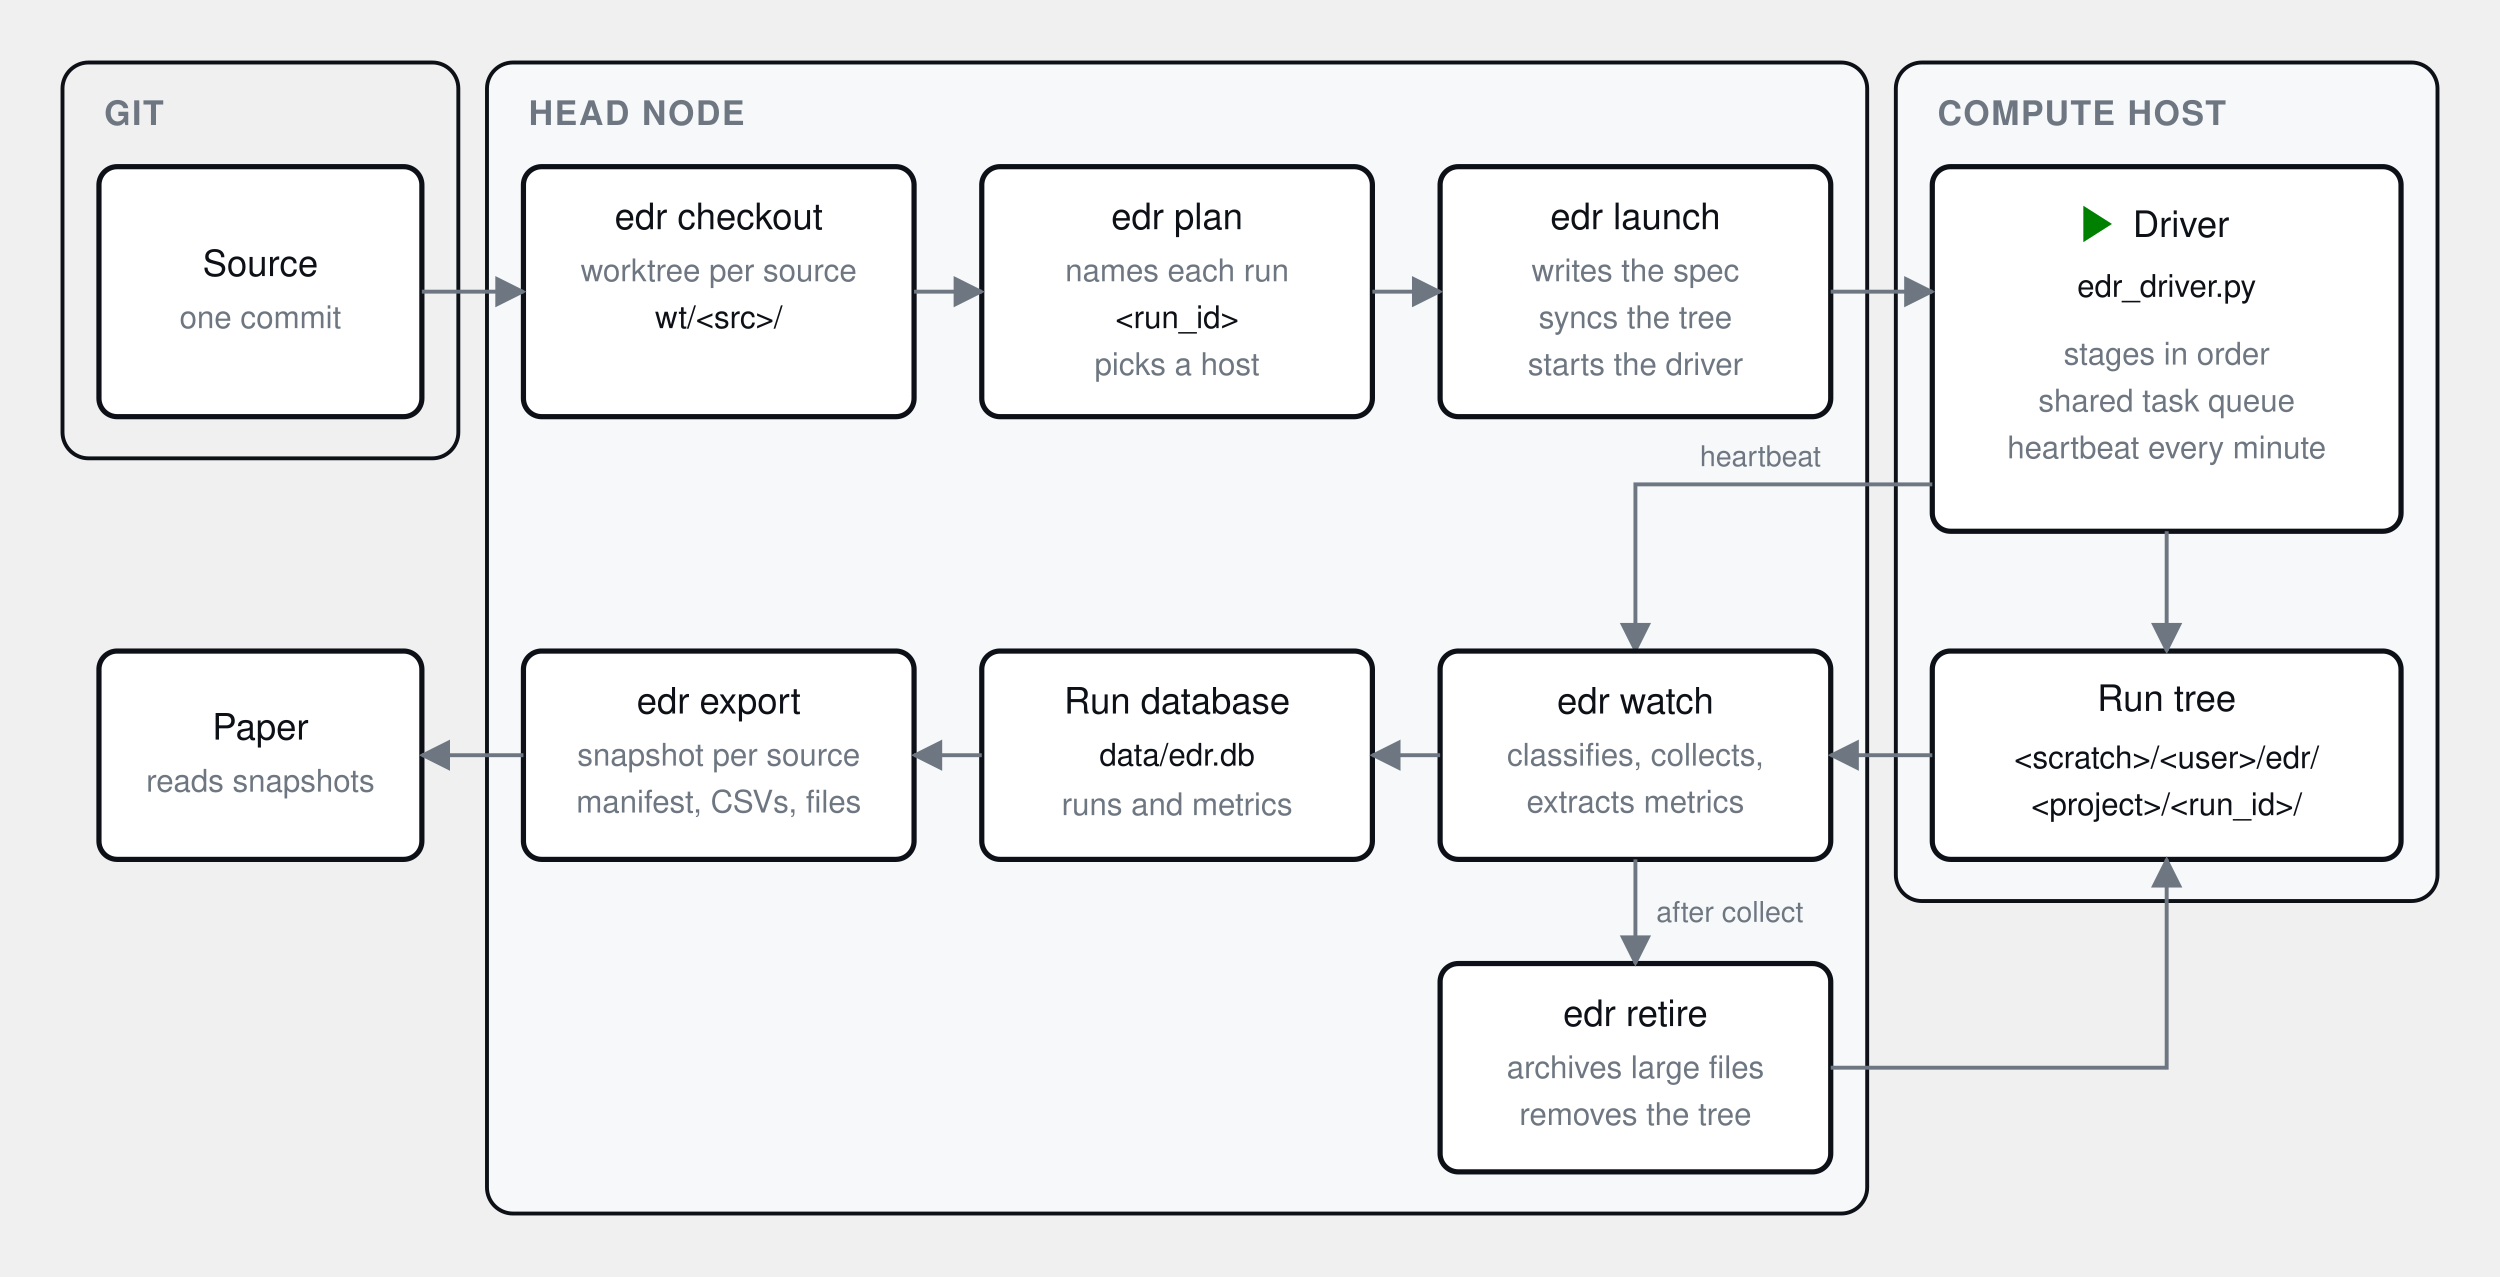
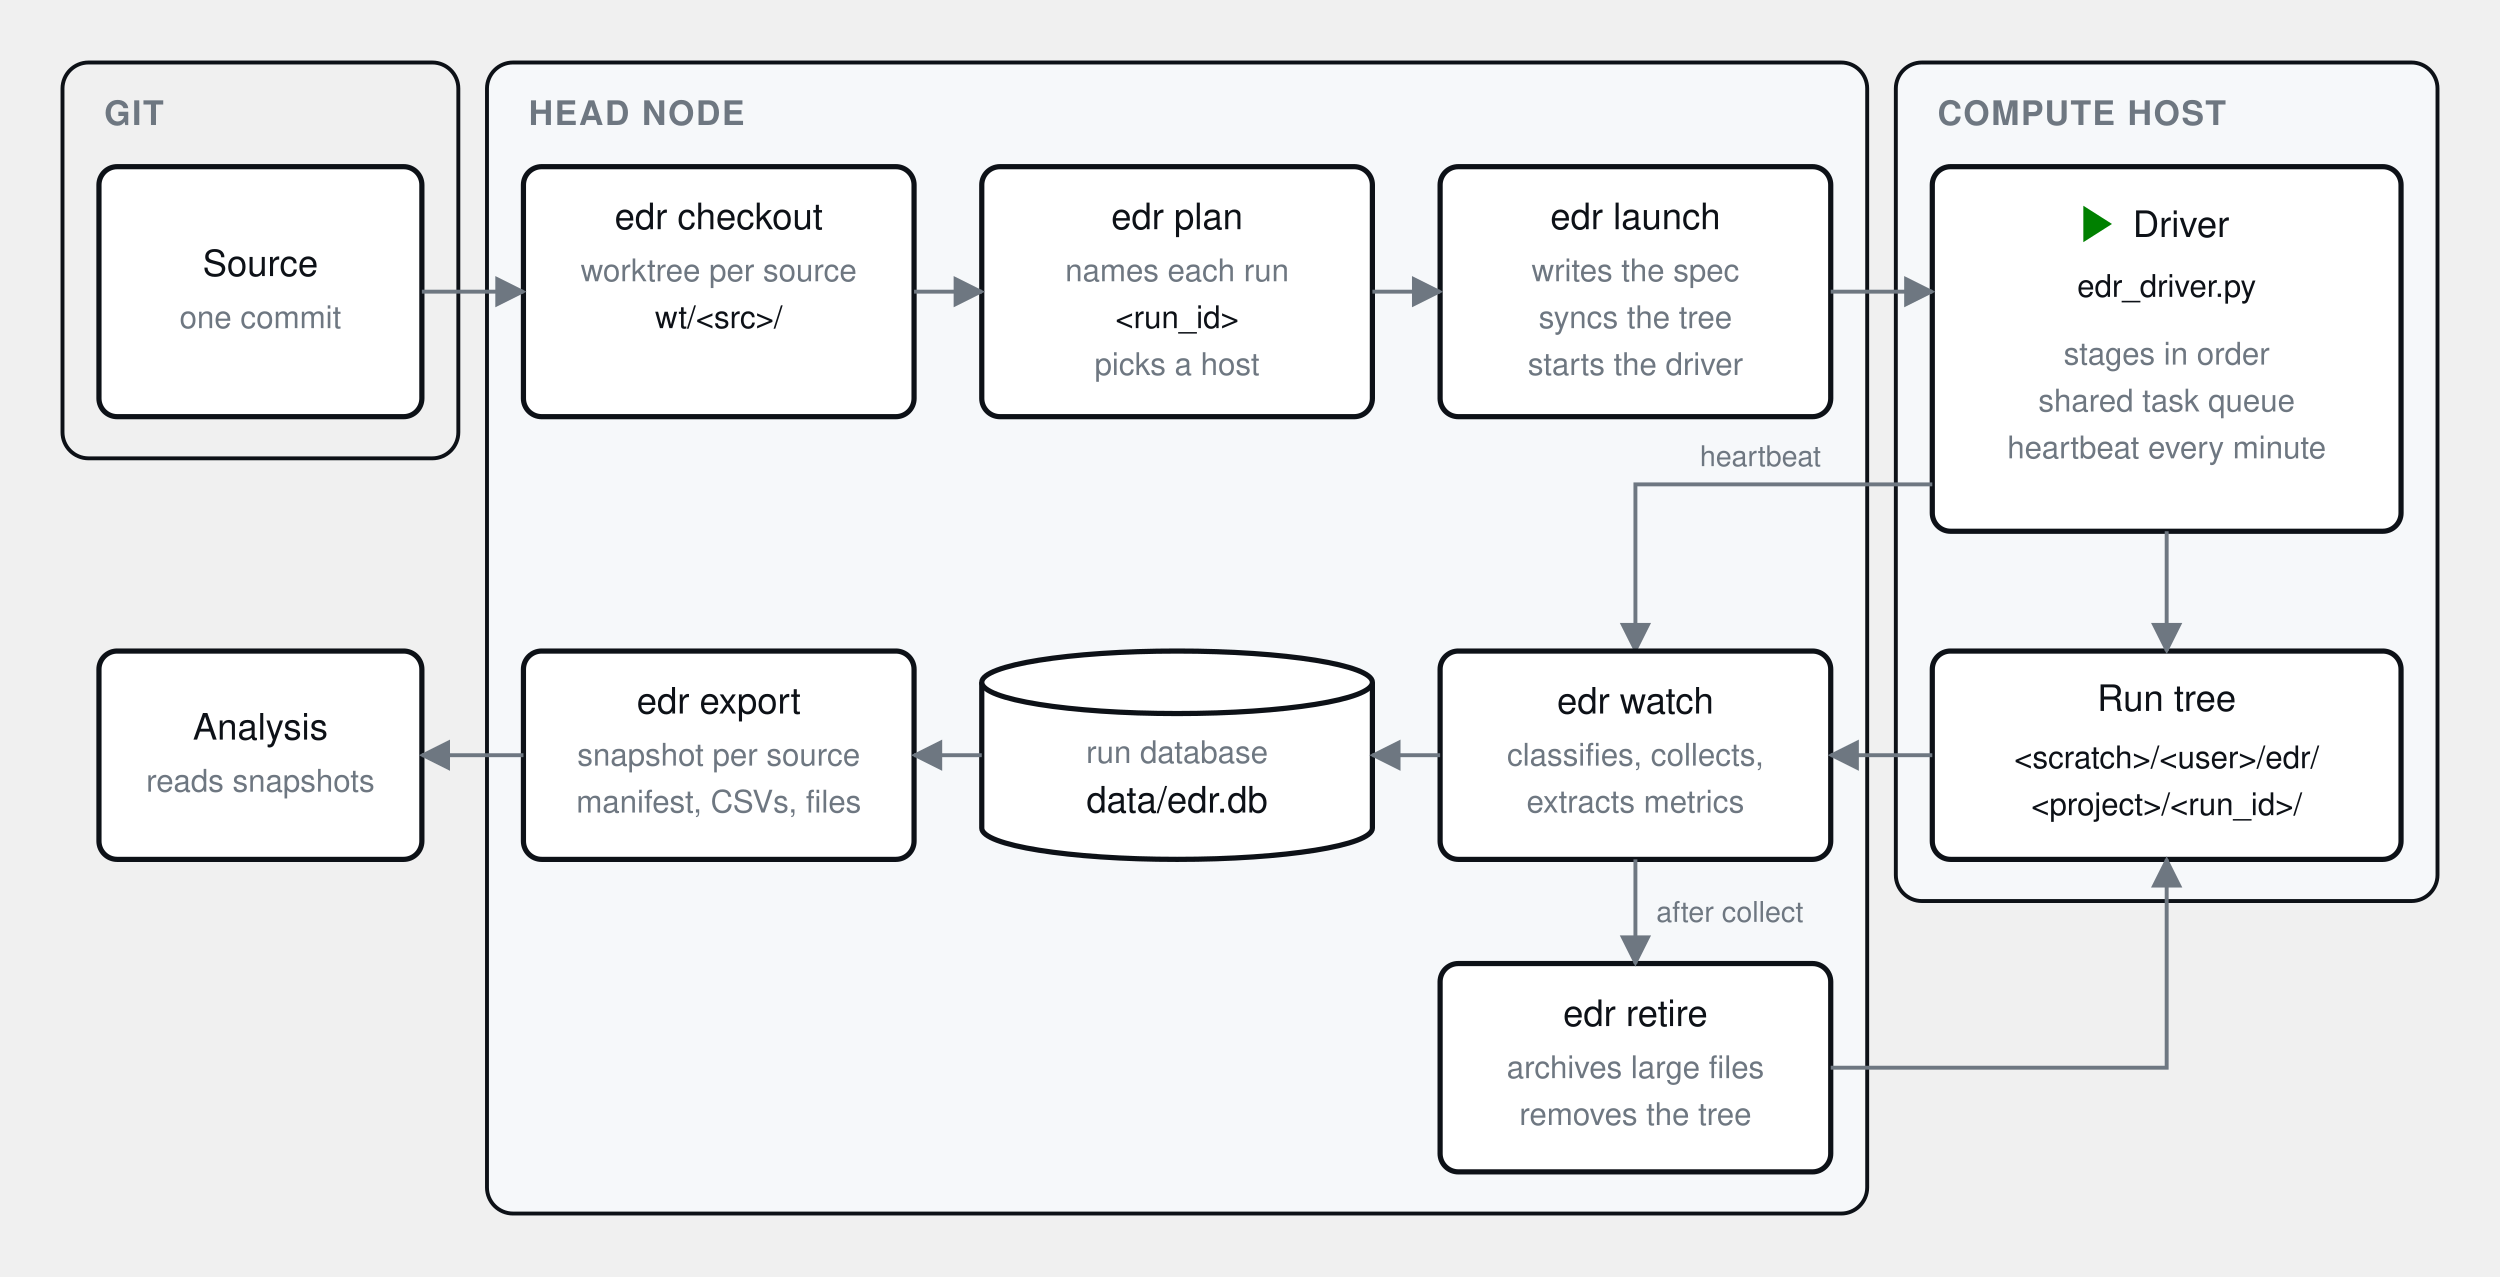
- <svg xmlns="http://www.w3.org/2000/svg" width="960" height="490" viewBox="0 0 960 490" role="img" aria-label="The lifecycle of one edarunner run, from a commit to a paper">
+ <svg xmlns="http://www.w3.org/2000/svg" width="960" height="490" viewBox="0 0 960 490" role="img" aria-label="The lifecycle of one edarunner run, from a commit to an analysis">
  <style>
  .box { fill: #ffffff; stroke: #0d1117; stroke-width: 2; }
  .frame { fill: none; stroke: #0d1117; stroke-width: 1.5; }
  .frame-fill { fill: #f6f8fa; stroke: #0d1117; stroke-width: 1.5; }
  .run { fill: #008000; }
  .t { font-family: Helvetica, Arial, sans-serif; font-size: 14px; fill: #0d1117; }
  .s { font-family: Helvetica, Arial, sans-serif; font-size: 12px; fill: #6e7781; }
  .h { font-family: Helvetica, Arial, sans-serif; font-size: 13px; font-weight: 700; fill: #6e7781; letter-spacing: 0.6px; }
  .m { font-family: Helvetica, Arial, sans-serif; font-size: 12px; fill: #0d1117; }
  .a { fill: none; stroke: #6e7781; stroke-width: 1.5; marker-end: url(#arrow); }
  .al { font-family: Helvetica, Arial, sans-serif; font-size: 11px; fill: #6e7781; }
  @media (prefers-color-scheme: dark) {
    .box { fill: #0d1117; }
    .frame-fill { fill: #161b22; }
    .t, .m { fill: #e6edf3; }
    .box, .frame, .frame-fill { stroke: #e6edf3; }
  }
</style>
  <defs>
    <marker id="arrow" viewBox="0 0 10 10" refX="9" refY="5" markerWidth="8" markerHeight="8" orient="auto-start-reverse">
      <path d="M0 0L10 5L0 10z" fill="#6e7781" />
    </marker>
  </defs>
  <rect class="frame" x="24" y="24" width="152" height="152" rx="10" />
  <text class="h" x="40" y="48">GIT</text>
  <rect class="frame-fill" x="187" y="24" width="530" height="442" rx="10" />
  <text class="h" x="203" y="48">HEAD NODE</text>
  <rect class="frame-fill" x="728" y="24" width="208" height="322" rx="10" />
  <text class="h" x="744" y="48">COMPUTE HOST</text>
  <rect class="box" x="38" y="64" width="124" height="96" rx="7" />
  <text class="t" x="100" y="106" text-anchor="middle">Source</text>
  <text class="s" x="100" y="126" text-anchor="middle">one commit</text>
  <rect class="box" x="201" y="64" width="150" height="96" rx="7" />
  <text class="t" x="276" y="88" text-anchor="middle">edr checkout</text>
  <text class="s" x="276" y="108" text-anchor="middle">worktree per source</text>
  <text class="m" x="276" y="126" text-anchor="middle">wt/&lt;src&gt;/</text>
  <rect class="box" x="377" y="64" width="150" height="96" rx="7" />
  <text class="t" x="452" y="88" text-anchor="middle">edr plan</text>
  <text class="s" x="452" y="108" text-anchor="middle">names each run</text>
  <text class="m" x="452" y="126" text-anchor="middle">&lt;run_id&gt;</text>
  <text class="s" x="452" y="144" text-anchor="middle">picks a host</text>
  <rect class="box" x="553" y="64" width="150" height="96" rx="7" />
  <text class="t" x="628" y="88" text-anchor="middle">edr launch</text>
  <text class="s" x="628" y="108" text-anchor="middle">writes the spec</text>
  <text class="s" x="628" y="126" text-anchor="middle">syncs the tree</text>
  <text class="s" x="628" y="144" text-anchor="middle">starts the driver</text>
  <rect class="box" x="742" y="64" width="180" height="140" rx="7" />
  <path class="run" d="M800 79v14l11-7z" />
  <text class="t" x="819" y="91">Driver</text>
  <text class="m" x="832" y="114" text-anchor="middle">edr_driver.py</text>
  <text class="s" x="832" y="140" text-anchor="middle">stages in order</text>
  <text class="s" x="832" y="158" text-anchor="middle">shared task queue</text>
  <text class="s" x="832" y="176" text-anchor="middle">heartbeat every minute</text>
  <path class="a" d="M162 112H201" />
  <path class="a" d="M351 112H377" />
  <path class="a" d="M527 112H553" />
  <path class="a" d="M703 112H742" />
  <rect class="box" x="742" y="250" width="180" height="80" rx="7" />
  <text class="t" x="832" y="273" text-anchor="middle">Run tree</text>
  <text class="m" x="832" y="295" text-anchor="middle">&lt;scratch&gt;/&lt;user&gt;/edr/</text>
  <text class="m" x="832" y="313" text-anchor="middle">&lt;project&gt;/&lt;run_id&gt;/</text>
  <path class="a" d="M832 204V250" />
  <path class="a" d="M742 186H628V250" />
  <text class="al" x="676" y="179" text-anchor="middle">heartbeat</text>
  <rect class="box" x="553" y="250" width="150" height="80" rx="7" />
  <text class="t" x="628" y="274" text-anchor="middle">edr watch</text>
  <text class="s" x="628" y="294" text-anchor="middle">classifies, collects,</text>
  <text class="s" x="628" y="312" text-anchor="middle">extracts metrics</text>
  <path class="a" d="M742 290H703" />
-   <rect class="box" x="377" y="250" width="150" height="80" rx="7" />
-   <text class="t" x="452" y="274" text-anchor="middle">Run database</text>
-   <text class="m" x="452" y="294" text-anchor="middle">data/edr.db</text>
-   <text class="s" x="452" y="313" text-anchor="middle">runs and metrics</text>
+   <path class="box" d="M377 262v56a75 12 0 0 0 150 0V262" />
+   <ellipse class="box" cx="452" cy="262" rx="75" ry="12" />
+   <text class="s" x="452" y="293" text-anchor="middle">run database</text>
+   <text class="t" x="452" y="312" text-anchor="middle">data/edr.db</text>
  <path class="a" d="M553 290H527" />
  <rect class="box" x="201" y="250" width="150" height="80" rx="7" />
  <text class="t" x="276" y="274" text-anchor="middle">edr export</text>
  <text class="s" x="276" y="294" text-anchor="middle">snapshot per source</text>
  <text class="s" x="276" y="312" text-anchor="middle">manifest, CSVs, files</text>
  <path class="a" d="M377 290H351" />
  <rect class="box" x="38" y="250" width="124" height="80" rx="7" />
-   <text class="t" x="100" y="284" text-anchor="middle">Paper</text>
+   <text class="t" x="100" y="284" text-anchor="middle">Analysis</text>
  <text class="s" x="100" y="304" text-anchor="middle">reads snapshots</text>
  <path class="a" d="M201 290H162" />
  <rect class="box" x="553" y="370" width="150" height="80" rx="7" />
  <text class="t" x="628" y="394" text-anchor="middle">edr retire</text>
  <text class="s" x="628" y="414" text-anchor="middle">archives large files</text>
  <text class="s" x="628" y="432" text-anchor="middle">removes the tree</text>
  <path class="a" d="M628 330V370" />
  <text class="al" x="636" y="354">after collect</text>
  <path class="a" d="M703 410H832V330" />
</svg>
